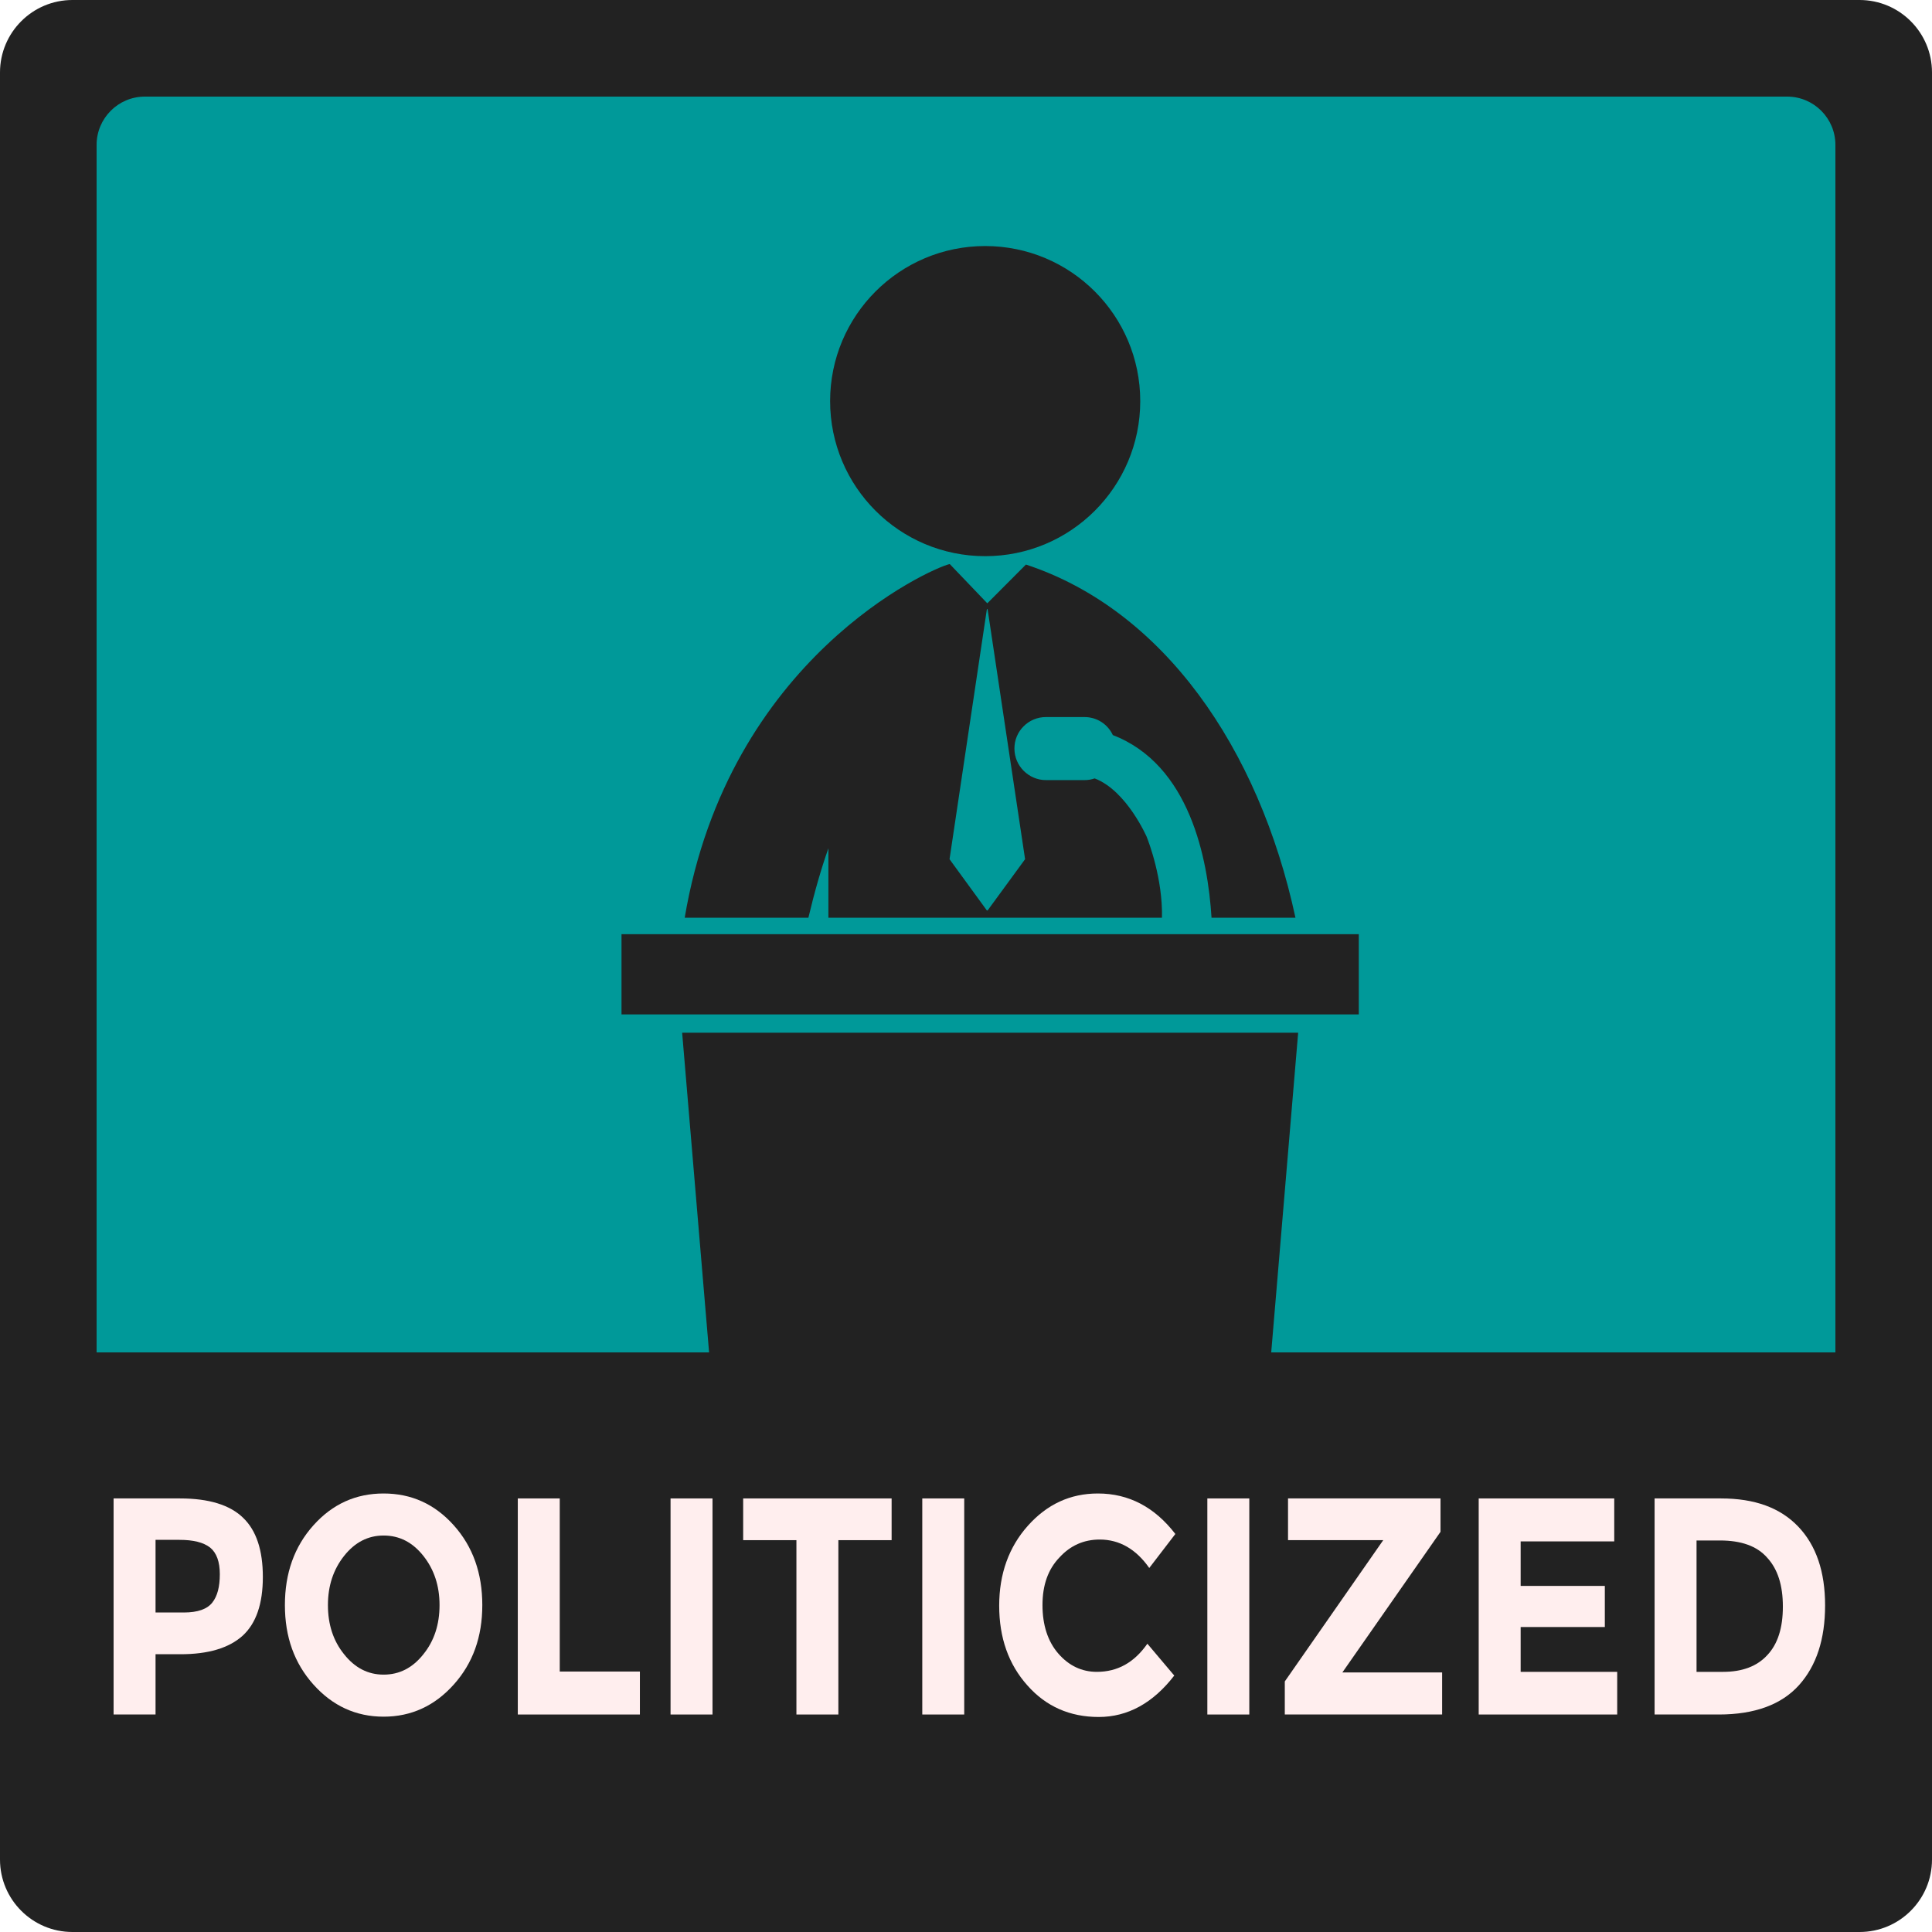
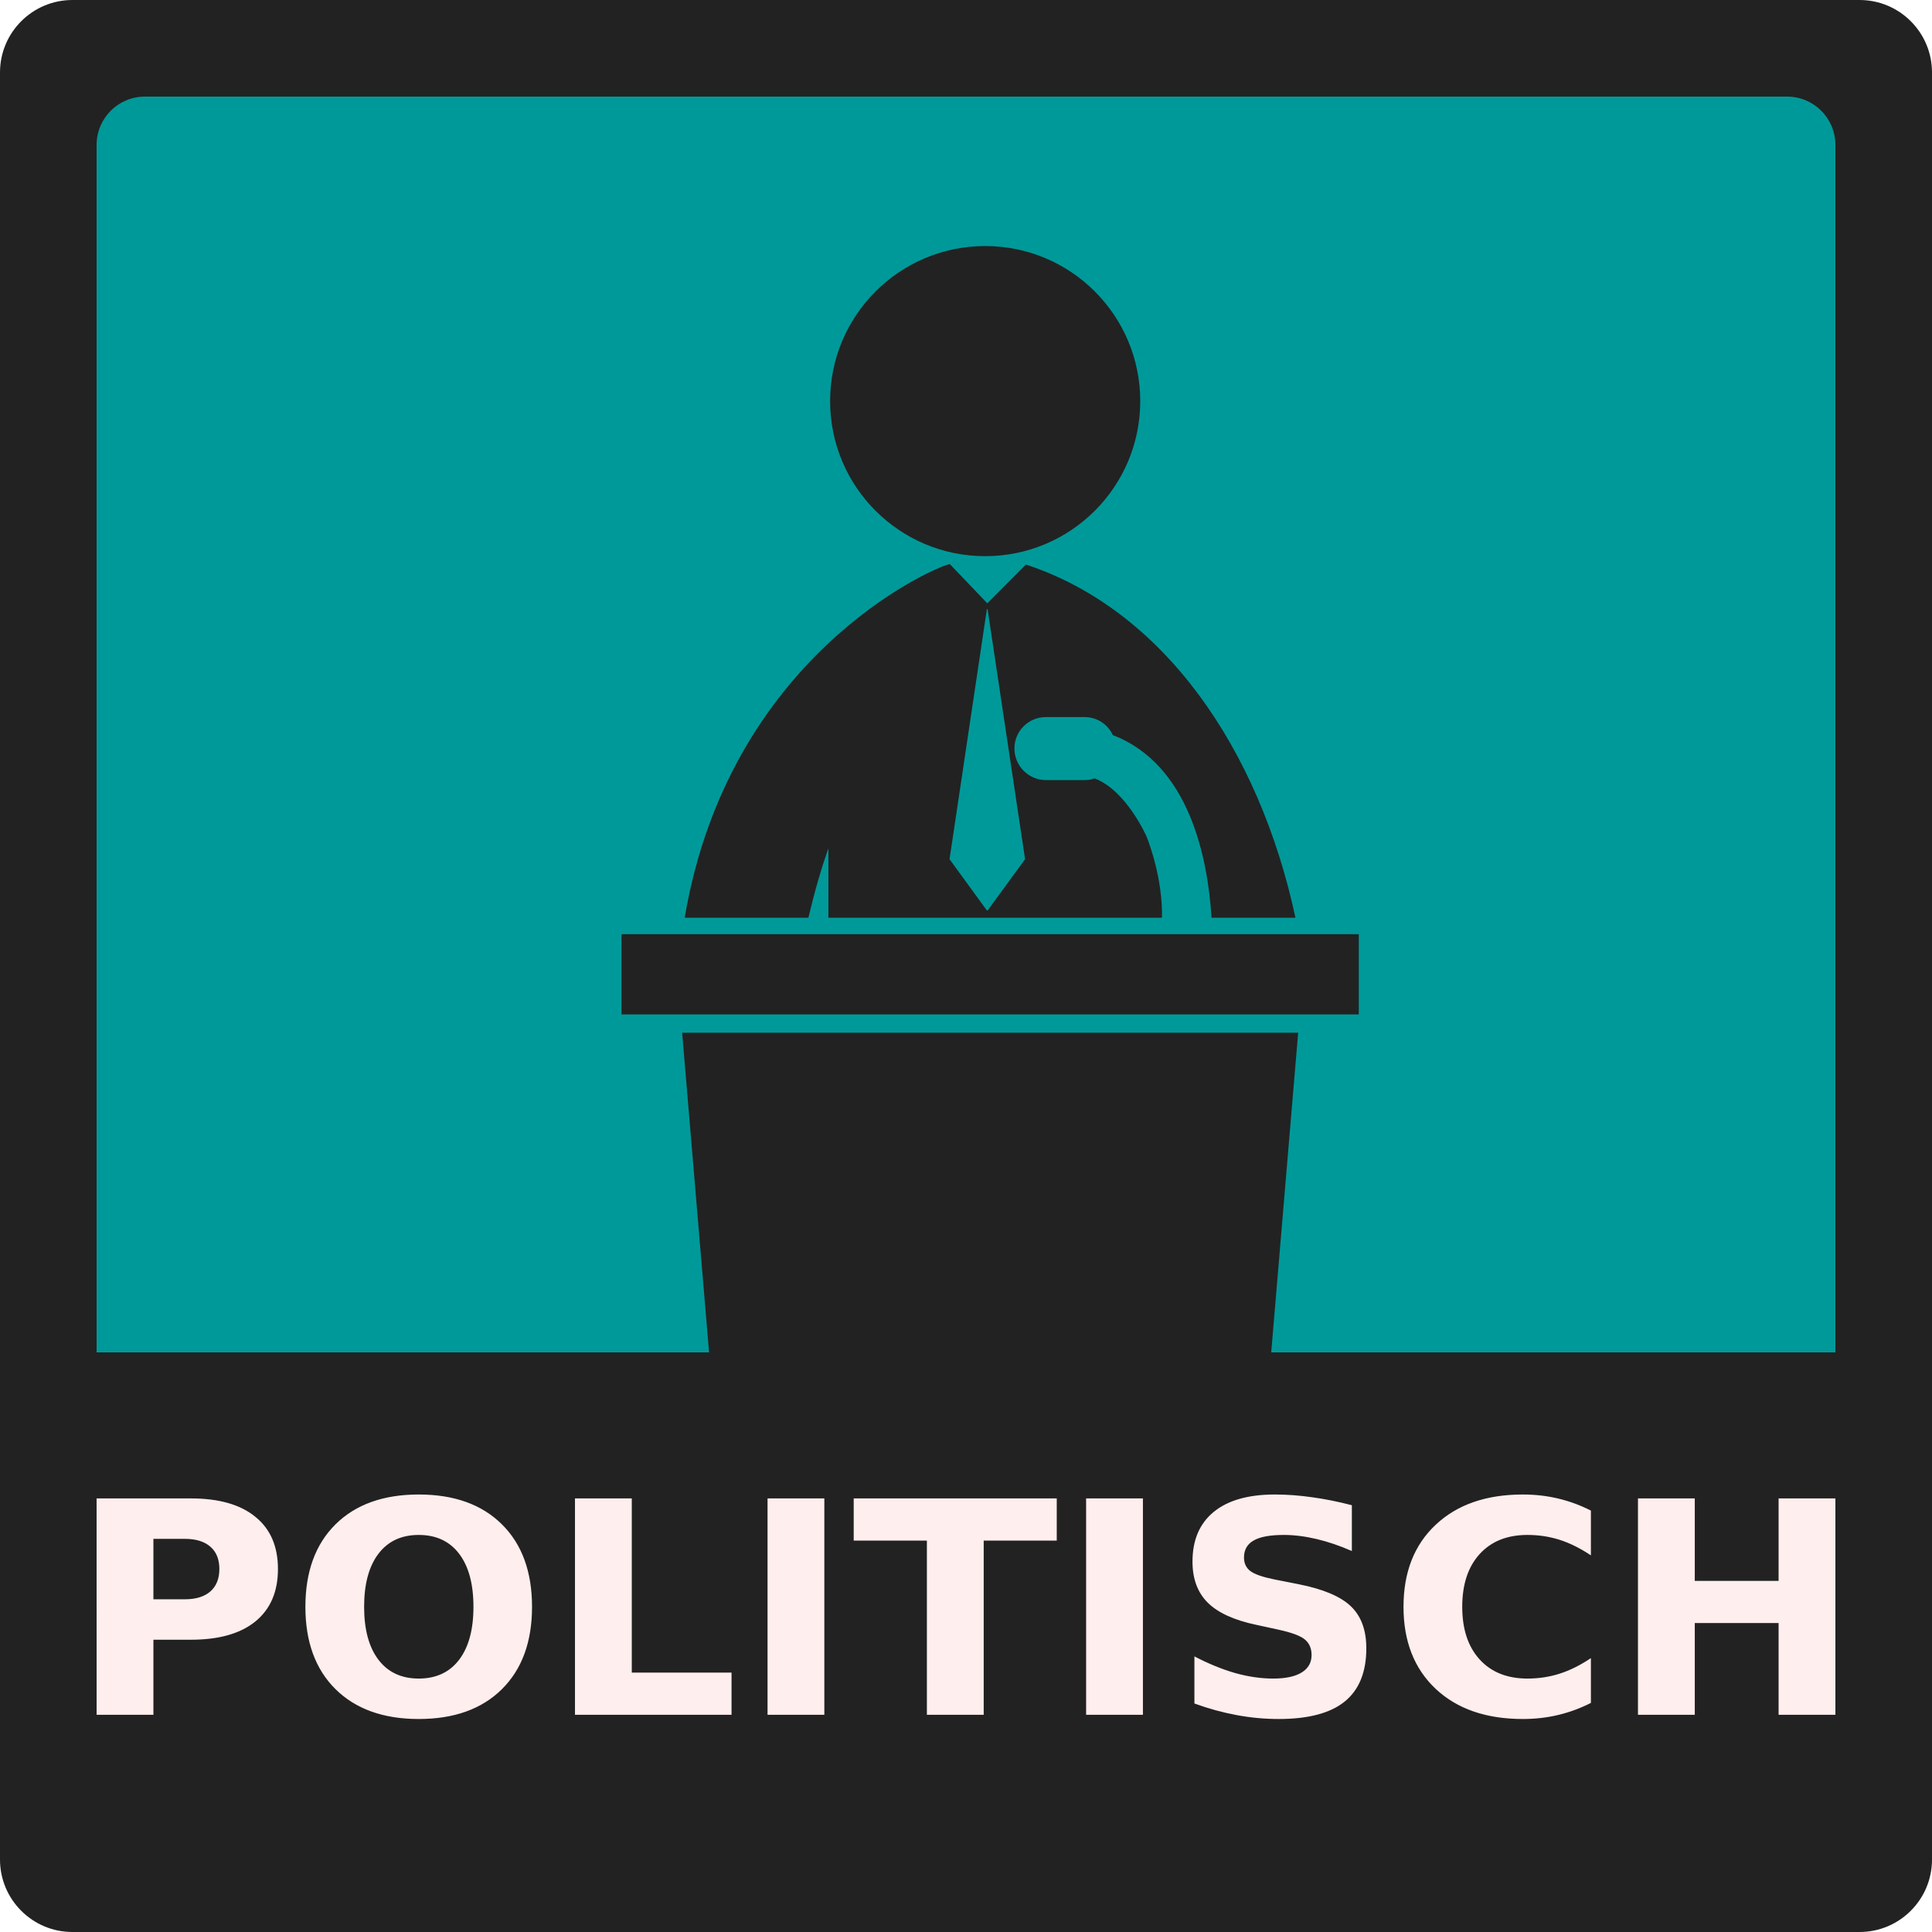
- <svg xmlns="http://www.w3.org/2000/svg" width="200" height="200" viewBox="0 0 200 200" version="1.1" xml:space="preserve" style="fill-rule:evenodd;clip-rule:evenodd;stroke-linejoin:round;stroke-miterlimit:2;">
-   <g id="Politicized" transform="matrix(2,0,0,2,0,0)">
-     <path id="rect5322" d="M100,3.75C100,1.68 98.32,0 96.25,0L3.75,0C1.68,0 0,1.68 0,3.75L0,96.25C0,98.32 1.68,100 3.75,100L96.25,100C98.32,100 100,98.32 100,96.25L100,3.75Z" style="fill:rgb(34,34,34);" />
-     <path id="rect5324" d="M95,7.5C95,6.12 93.88,5 92.5,5L7.5,5C6.12,5 5,6.12 5,7.5L5,92.5C5,93.88 6.12,95 7.5,95L92.5,95C93.88,95 95,93.88 95,92.5L95,7.5Z" style="fill:rgb(0,153,153);" />
-     <g id="a752beb9a32a66739742c2e7b8069a71" transform="matrix(0.0735,0,0,0.0735,51.25,48.75)">
-       <g transform="matrix(1,0,0,1,-500,-500)">
-         <g>
-           <g>
-             <path d="M496.5,10C556.8,10 605.7,58.9 605.7,119.2C605.7,179.5 556.8,228.4 496.5,228.4C436.2,228.4 387.3,179.5 387.3,119.2C387.3,58.9 436.2,10 496.5,10Z" style="fill:rgb(34,34,34);fill-rule:nonzero;" />
-             <path d="M539.2,341.7L566.4,341.7C575.2,341.7 582.8,346.7 586.4,354.4C640.5,375.2 653.3,441.4 655.9,483L715,483C689.3,363.4 621.8,266.1 525.2,234.3L498,261.6L471.6,234L471.3,234C457.8,237.2 315.8,300.2 284.9,483L372,483C376.4,464.5 381.1,448.2 386.1,434.1L386.1,483L621,483C621.6,455.8 611.8,429.9 610.1,425.7C610.4,426.6 596.4,393.6 573.6,384.9C571.3,385.7 568.9,386.1 566.5,386.1L539.3,386.1C527.1,386.1 517.1,376.1 517.1,363.9C517,351.7 527,341.7 539.2,341.7ZM524.6,441.8L498.2,477.9L497.7,477.9L471.4,441.8L497.7,265.7L498.2,265.7L524.6,441.8Z" style="fill:rgb(34,34,34);fill-rule:nonzero;" />
-             <rect x="240.4" y="494.6" width="519.2" height="56.5" style="fill:rgb(34,34,34);" />
-             <path d="M319,990L681,990L716.9,564L283.1,564L319,990Z" style="fill:rgb(34,34,34);fill-rule:nonzero;" />
-           </g>
-         </g>
-       </g>
-     </g>
-     <path id="path5326" d="M2.75,70L2.75,95C2.75,100.817 7.433,96.25 13.25,96.25L86.75,96.25C92.567,96.25 97.25,100.817 97.25,95L97.25,70L2.75,70Z" style="fill:rgb(34,34,34);fill-rule:nonzero;" />
-     <g transform="matrix(0.435943,0,0,0.501084,15.6953,-0.166712)">
-       <g id="Text" transform="matrix(31.9308,0,0,31.9308,-25.2626,177.434)">
-         <path d="M0.333,-0.699C0.44,-0.699 0.519,-0.678 0.568,-0.636C0.617,-0.595 0.641,-0.531 0.641,-0.445C0.641,-0.358 0.616,-0.295 0.566,-0.255C0.515,-0.215 0.438,-0.195 0.335,-0.195L0.242,-0.195L0.242,0L0.086,0L0.086,-0.699L0.333,-0.699ZM0.347,-0.33C0.399,-0.33 0.434,-0.341 0.453,-0.362C0.472,-0.383 0.481,-0.413 0.481,-0.454C0.481,-0.494 0.469,-0.523 0.445,-0.54C0.42,-0.557 0.382,-0.565 0.331,-0.565L0.242,-0.565L0.242,-0.33L0.347,-0.33Z" style="fill:rgb(255,238,238);fill-rule:nonzero;" />
-       </g>
-       <g transform="matrix(31.9308,0,0,31.9308,-3.64541,177.434)">
-         <path d="M0.621,-0.354C0.621,-0.416 0.601,-0.469 0.561,-0.513C0.521,-0.557 0.472,-0.579 0.413,-0.579C0.355,-0.579 0.306,-0.557 0.266,-0.513C0.226,-0.469 0.206,-0.416 0.206,-0.354C0.206,-0.291 0.226,-0.238 0.266,-0.195C0.306,-0.151 0.355,-0.129 0.413,-0.129C0.472,-0.129 0.521,-0.151 0.561,-0.195C0.601,-0.238 0.621,-0.291 0.621,-0.354ZM0.674,-0.097C0.603,-0.028 0.516,0.007 0.413,0.007C0.31,0.007 0.223,-0.028 0.152,-0.097C0.081,-0.166 0.046,-0.251 0.046,-0.354C0.046,-0.457 0.081,-0.543 0.152,-0.612C0.223,-0.681 0.31,-0.715 0.413,-0.715C0.516,-0.715 0.603,-0.681 0.674,-0.612C0.745,-0.543 0.78,-0.457 0.78,-0.354C0.78,-0.251 0.745,-0.166 0.674,-0.097Z" style="fill:rgb(255,238,238);fill-rule:nonzero;" />
-       </g>
-       <g transform="matrix(31.9308,0,0,31.9308,22.7294,177.434)">
-         <path d="M0.086,0L0.086,-0.699L0.242,-0.699L0.242,-0.139L0.54,-0.139L0.54,0L0.086,0Z" style="fill:rgb(255,238,238);fill-rule:nonzero;" />
-       </g>
-       <g transform="matrix(31.9308,0,0,31.9308,40.8661,177.434)">
-         <rect x="0.086" y="-0.699" width="0.156" height="0.699" style="fill:rgb(255,238,238);fill-rule:nonzero;" />
-       </g>
-       <g transform="matrix(31.9308,0,0,31.9308,51.3394,177.434)">
-         <path d="M0.382,-0.564L0.382,0L0.226,0L0.226,-0.564L0.028,-0.564L0.028,-0.699L0.58,-0.699L0.58,-0.564L0.382,-0.564Z" style="fill:rgb(255,238,238);fill-rule:nonzero;" />
-       </g>
-       <g transform="matrix(31.9308,0,0,31.9308,70.7533,177.434)">
-         <rect x="0.086" y="-0.699" width="0.156" height="0.699" style="fill:rgb(255,238,238);fill-rule:nonzero;" />
-       </g>
-       <g transform="matrix(31.9308,0,0,31.9308,81.2266,177.434)">
-         <path d="M0.407,-0.138C0.484,-0.138 0.546,-0.168 0.595,-0.229L0.695,-0.126C0.616,-0.037 0.522,0.008 0.414,0.008C0.307,0.008 0.218,-0.026 0.149,-0.094C0.079,-0.162 0.044,-0.248 0.044,-0.352C0.044,-0.455 0.08,-0.542 0.151,-0.611C0.222,-0.68 0.308,-0.715 0.411,-0.715C0.526,-0.715 0.622,-0.671 0.699,-0.584L0.602,-0.474C0.553,-0.535 0.491,-0.566 0.418,-0.566C0.359,-0.566 0.309,-0.547 0.268,-0.508C0.226,-0.47 0.205,-0.419 0.205,-0.354C0.205,-0.289 0.225,-0.236 0.264,-0.197C0.303,-0.158 0.351,-0.138 0.407,-0.138Z" style="fill:rgb(255,238,238);fill-rule:nonzero;" />
-       </g>
-       <g transform="matrix(31.9308,0,0,31.9308,104.6,177.434)">
-         <rect x="0.086" y="-0.699" width="0.156" height="0.699" style="fill:rgb(255,238,238);fill-rule:nonzero;" />
-       </g>
-       <g transform="matrix(31.9308,0,0,31.9308,115.073,177.434)">
-         <path d="M0.046,0L0.046,-0.107L0.412,-0.564L0.058,-0.564L0.058,-0.699L0.625,-0.699L0.625,-0.591L0.26,-0.136L0.631,-0.136L0.631,0L0.046,0Z" style="fill:rgb(255,238,238);fill-rule:nonzero;" />
-       </g>
-       <g transform="matrix(31.9308,0,0,31.9308,136.818,177.434)">
-         <path d="M0.59,-0.699L0.59,-0.56L0.242,-0.56L0.242,-0.416L0.555,-0.416L0.555,-0.283L0.242,-0.283L0.242,-0.138L0.601,-0.138L0.601,0L0.086,0L0.086,-0.699L0.59,-0.699Z" style="fill:rgb(255,238,238);fill-rule:nonzero;" />
-       </g>
-       <g transform="matrix(31.9308,0,0,31.9308,157.701,177.434)">
-         <path d="M0.333,-0.699C0.458,-0.699 0.553,-0.669 0.62,-0.608C0.687,-0.547 0.72,-0.462 0.72,-0.353C0.72,-0.244 0.688,-0.158 0.623,-0.095C0.558,-0.032 0.458,0 0.325,0L0.086,0L0.086,-0.699L0.333,-0.699ZM0.341,-0.138C0.412,-0.138 0.467,-0.156 0.505,-0.192C0.544,-0.228 0.563,-0.28 0.563,-0.349C0.563,-0.418 0.544,-0.47 0.505,-0.507C0.467,-0.545 0.408,-0.563 0.329,-0.563L0.242,-0.563L0.242,-0.138L0.341,-0.138Z" style="fill:rgb(255,238,238);fill-rule:nonzero;" />
-       </g>
-     </g>
+ <svg xmlns="http://www.w3.org/2000/svg" width="200" height="200" xml:space="preserve" style="fill-rule:evenodd;clip-rule:evenodd;stroke-linejoin:round;stroke-miterlimit:2">
+   <path d="M100 3.75C100 1.68 98.32 0 96.25 0H3.75C1.68 0 0 1.68 0 3.75v92.5C0 98.32 1.68 100 3.75 100h92.5c2.07 0 3.75-1.68 3.75-3.75V3.75z" style="fill:#222" transform="scale(2)" />
+   <path d="M95 7.5A2.5 2.5 0 0 0 92.5 5h-85A2.5 2.5 0 0 0 5 7.5v85A2.5 2.5 0 0 0 7.5 95h85a2.5 2.5 0 0 0 2.5-2.5v-85z" style="fill:#099" transform="scale(2)" />
+   <path d="M496.5 10c60.3 0 109.2 48.9 109.2 109.2 0 60.3-48.9 109.2-109.2 109.2-60.3 0-109.2-48.9-109.2-109.2C387.3 58.9 436.2 10 496.5 10zm42.7 331.7h27.2c8.8 0 16.4 5 20 12.7 54.1 20.8 66.9 87 69.5 128.6H715c-25.7-119.6-93.2-216.9-189.8-248.7L498 261.6 471.6 234h-.3c-13.5 3.2-155.5 66.2-186.4 249H372c4.4-18.5 9.1-34.8 14.1-48.9V483H621c.6-27.2-9.2-53.1-10.9-57.3.3.9-13.7-32.1-36.5-40.8-2.3.8-4.7 1.2-7.1 1.2h-27.2c-12.2 0-22.2-10-22.2-22.2-.1-12.2 9.9-22.2 22.1-22.2zm-14.6 100.1-26.4 36.1h-.5l-26.3-36.1 26.3-176.1h.5l26.4 176.1z" style="fill:#222;fill-rule:nonzero" transform="matrix(.147 0 0 .147 29 24)" />
+   <path style="fill:#222" d="M240.4 494.6h519.2v56.5H240.4z" transform="matrix(.147 0 0 .147 29 24)" />
+   <path d="M319 990h362l35.9-426H283.1L319 990z" style="fill:#222;fill-rule:nonzero" transform="matrix(.147 0 0 .147 29 24)" />
+   <path d="M2.75 70v25c0 5.817 4.683 1.25 10.5 1.25h73.5c5.817 0 10.5 4.567 10.5-1.25V70H2.75z" style="fill:#222;fill-rule:nonzero" transform="scale(2)" />
+   <g style="font-weight:700;font-size:31.004px;line-height:1.25;font-family:sans-serif;-inkscape-font-specification:'sans-serif Bold';letter-spacing:0;word-spacing:0;fill:#fee;fill-opacity:1;stroke-width:.775">
+     <path d="M9.91 156.513h9.674q4.315 0 6.616 1.923 2.316 1.907 2.316 5.45 0 3.557-2.316 5.48-2.301 1.907-6.616 1.907H15.74v7.842H9.911zm5.829 4.224v6.312h3.225q1.695 0 2.618-.817.924-.833.924-2.347 0-1.513-.924-2.33-.923-.818-2.618-.818zm27.219-.409q-2.664 0-4.133 1.968-1.468 1.968-1.468 5.54 0 3.558 1.468 5.526 1.469 1.968 4.133 1.968 2.68 0 4.148-1.968 1.468-1.968 1.468-5.525 0-3.573-1.468-5.541-1.468-1.968-4.148-1.968zm0-4.224q5.45 0 8.538 3.119 3.088 3.118 3.088 8.614 0 5.48-3.088 8.598-3.088 3.119-8.538 3.119-5.435 0-8.538-3.119-3.088-3.118-3.088-8.598 0-5.496 3.088-8.614 3.103-3.119 8.538-3.119zm16.032.409h5.828v18.196h10.234v4.406H58.99zm19.756 0h5.828v22.602h-5.828zm8.84 0h20.831v4.405h-7.494v18.197h-5.828v-18.197h-7.509zm23.844 0h5.828v22.602h-5.828zm27.264.711v4.784q-1.862-.832-3.633-1.256-1.771-.424-3.346-.424-2.089 0-3.088.575-1 .575-1 1.786 0 .909.667 1.424.681.5 2.452.862l2.483.5q3.77.757 5.36 2.301 1.589 1.544 1.589 4.39 0 3.74-2.226 5.571-2.21 1.817-6.767 1.817-2.15 0-4.314-.409-2.165-.409-4.33-1.211v-4.92q2.165 1.15 4.179 1.74 2.028.576 3.905.576 1.908 0 2.922-.636 1.014-.635 1.014-1.816 0-1.06-.696-1.635-.681-.576-2.74-1.03l-2.256-.5q-3.39-.726-4.965-2.315-1.56-1.59-1.56-4.285 0-3.376 2.18-5.192 2.18-1.817 6.268-1.817 1.862 0 3.83.288 1.968.272 4.072.832zm24.525 20.649q-1.605.833-3.346 1.257-1.741.424-3.633.424-5.647 0-8.947-3.149-3.3-3.164-3.3-8.568 0-5.42 3.3-8.569 3.3-3.164 8.947-3.164 1.892 0 3.633.424 1.74.424 3.346 1.257v4.677q-1.62-1.105-3.195-1.62-1.574-.514-3.315-.514-3.119 0-4.905 1.998t-1.786 5.51q0 3.498 1.786 5.496 1.786 1.998 4.905 1.998 1.74 0 3.315-.515 1.575-.514 3.195-1.62zm4.829-21.36h5.828v8.614h8.599v-8.614h5.828v22.602h-5.828v-9.583h-8.599v9.583h-5.828z" style="stroke-width:.775" transform="scale(1.00901 .99107)" aria-label="POLITISCH" />
  </g>
</svg>
